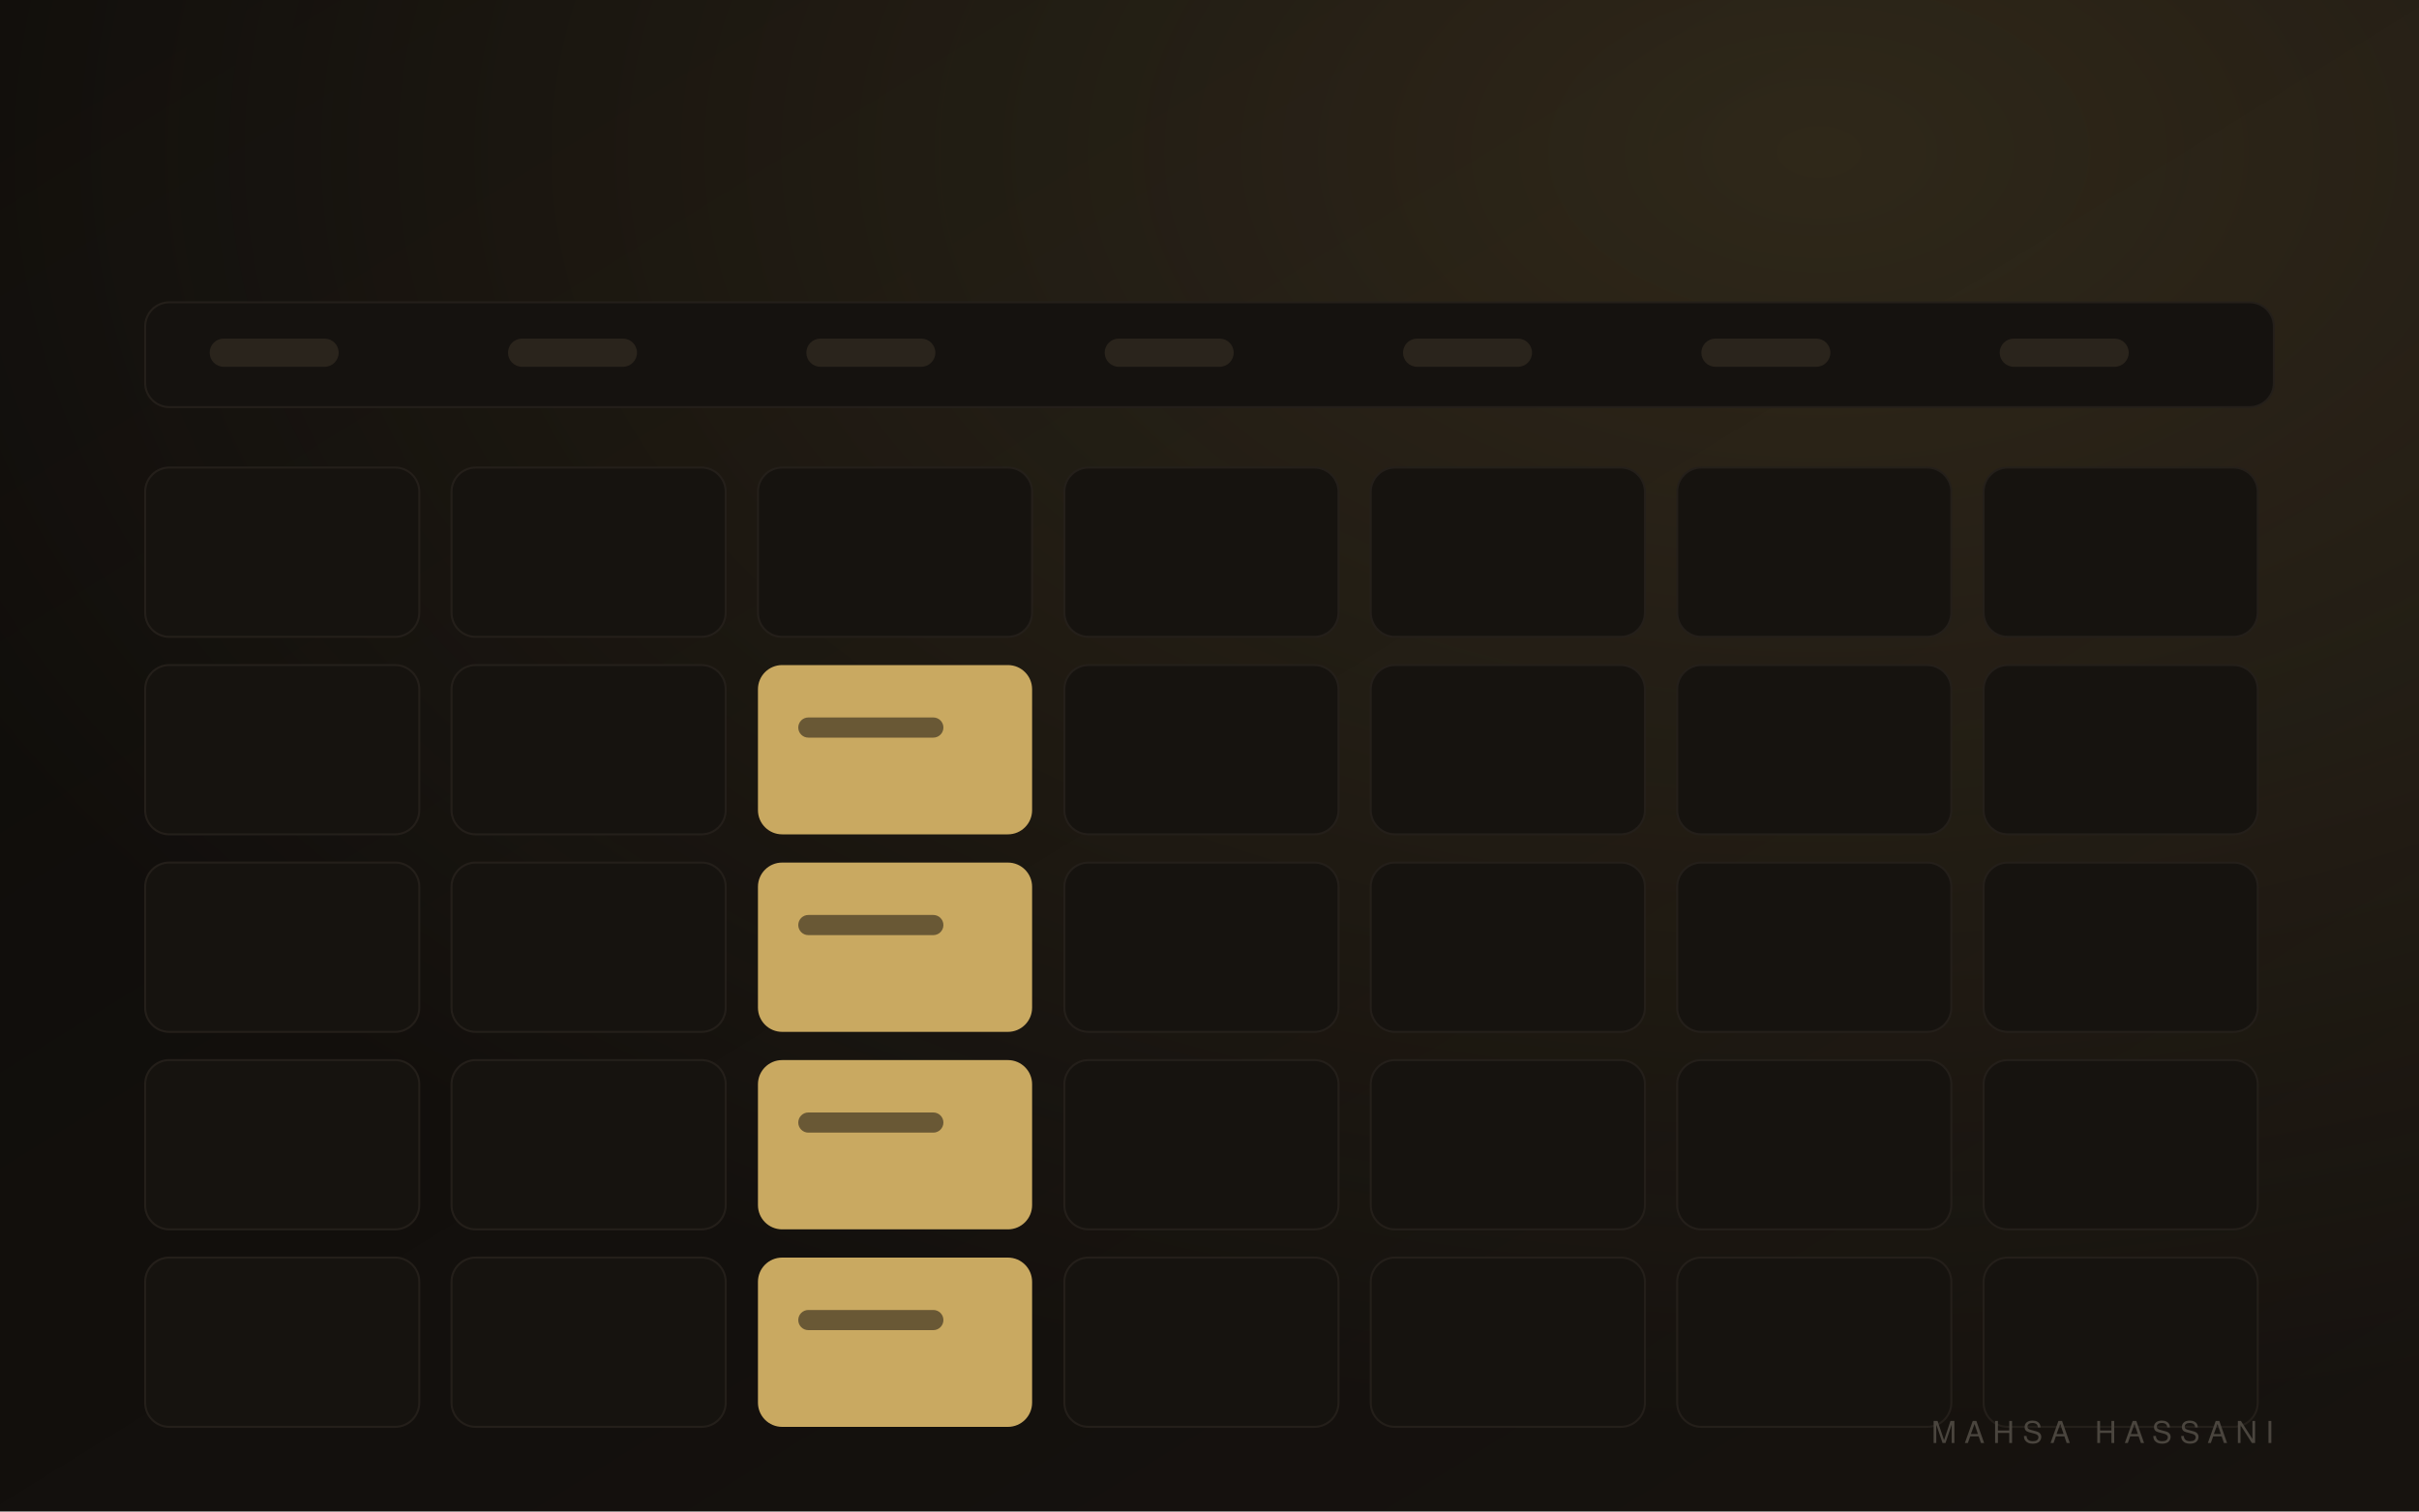
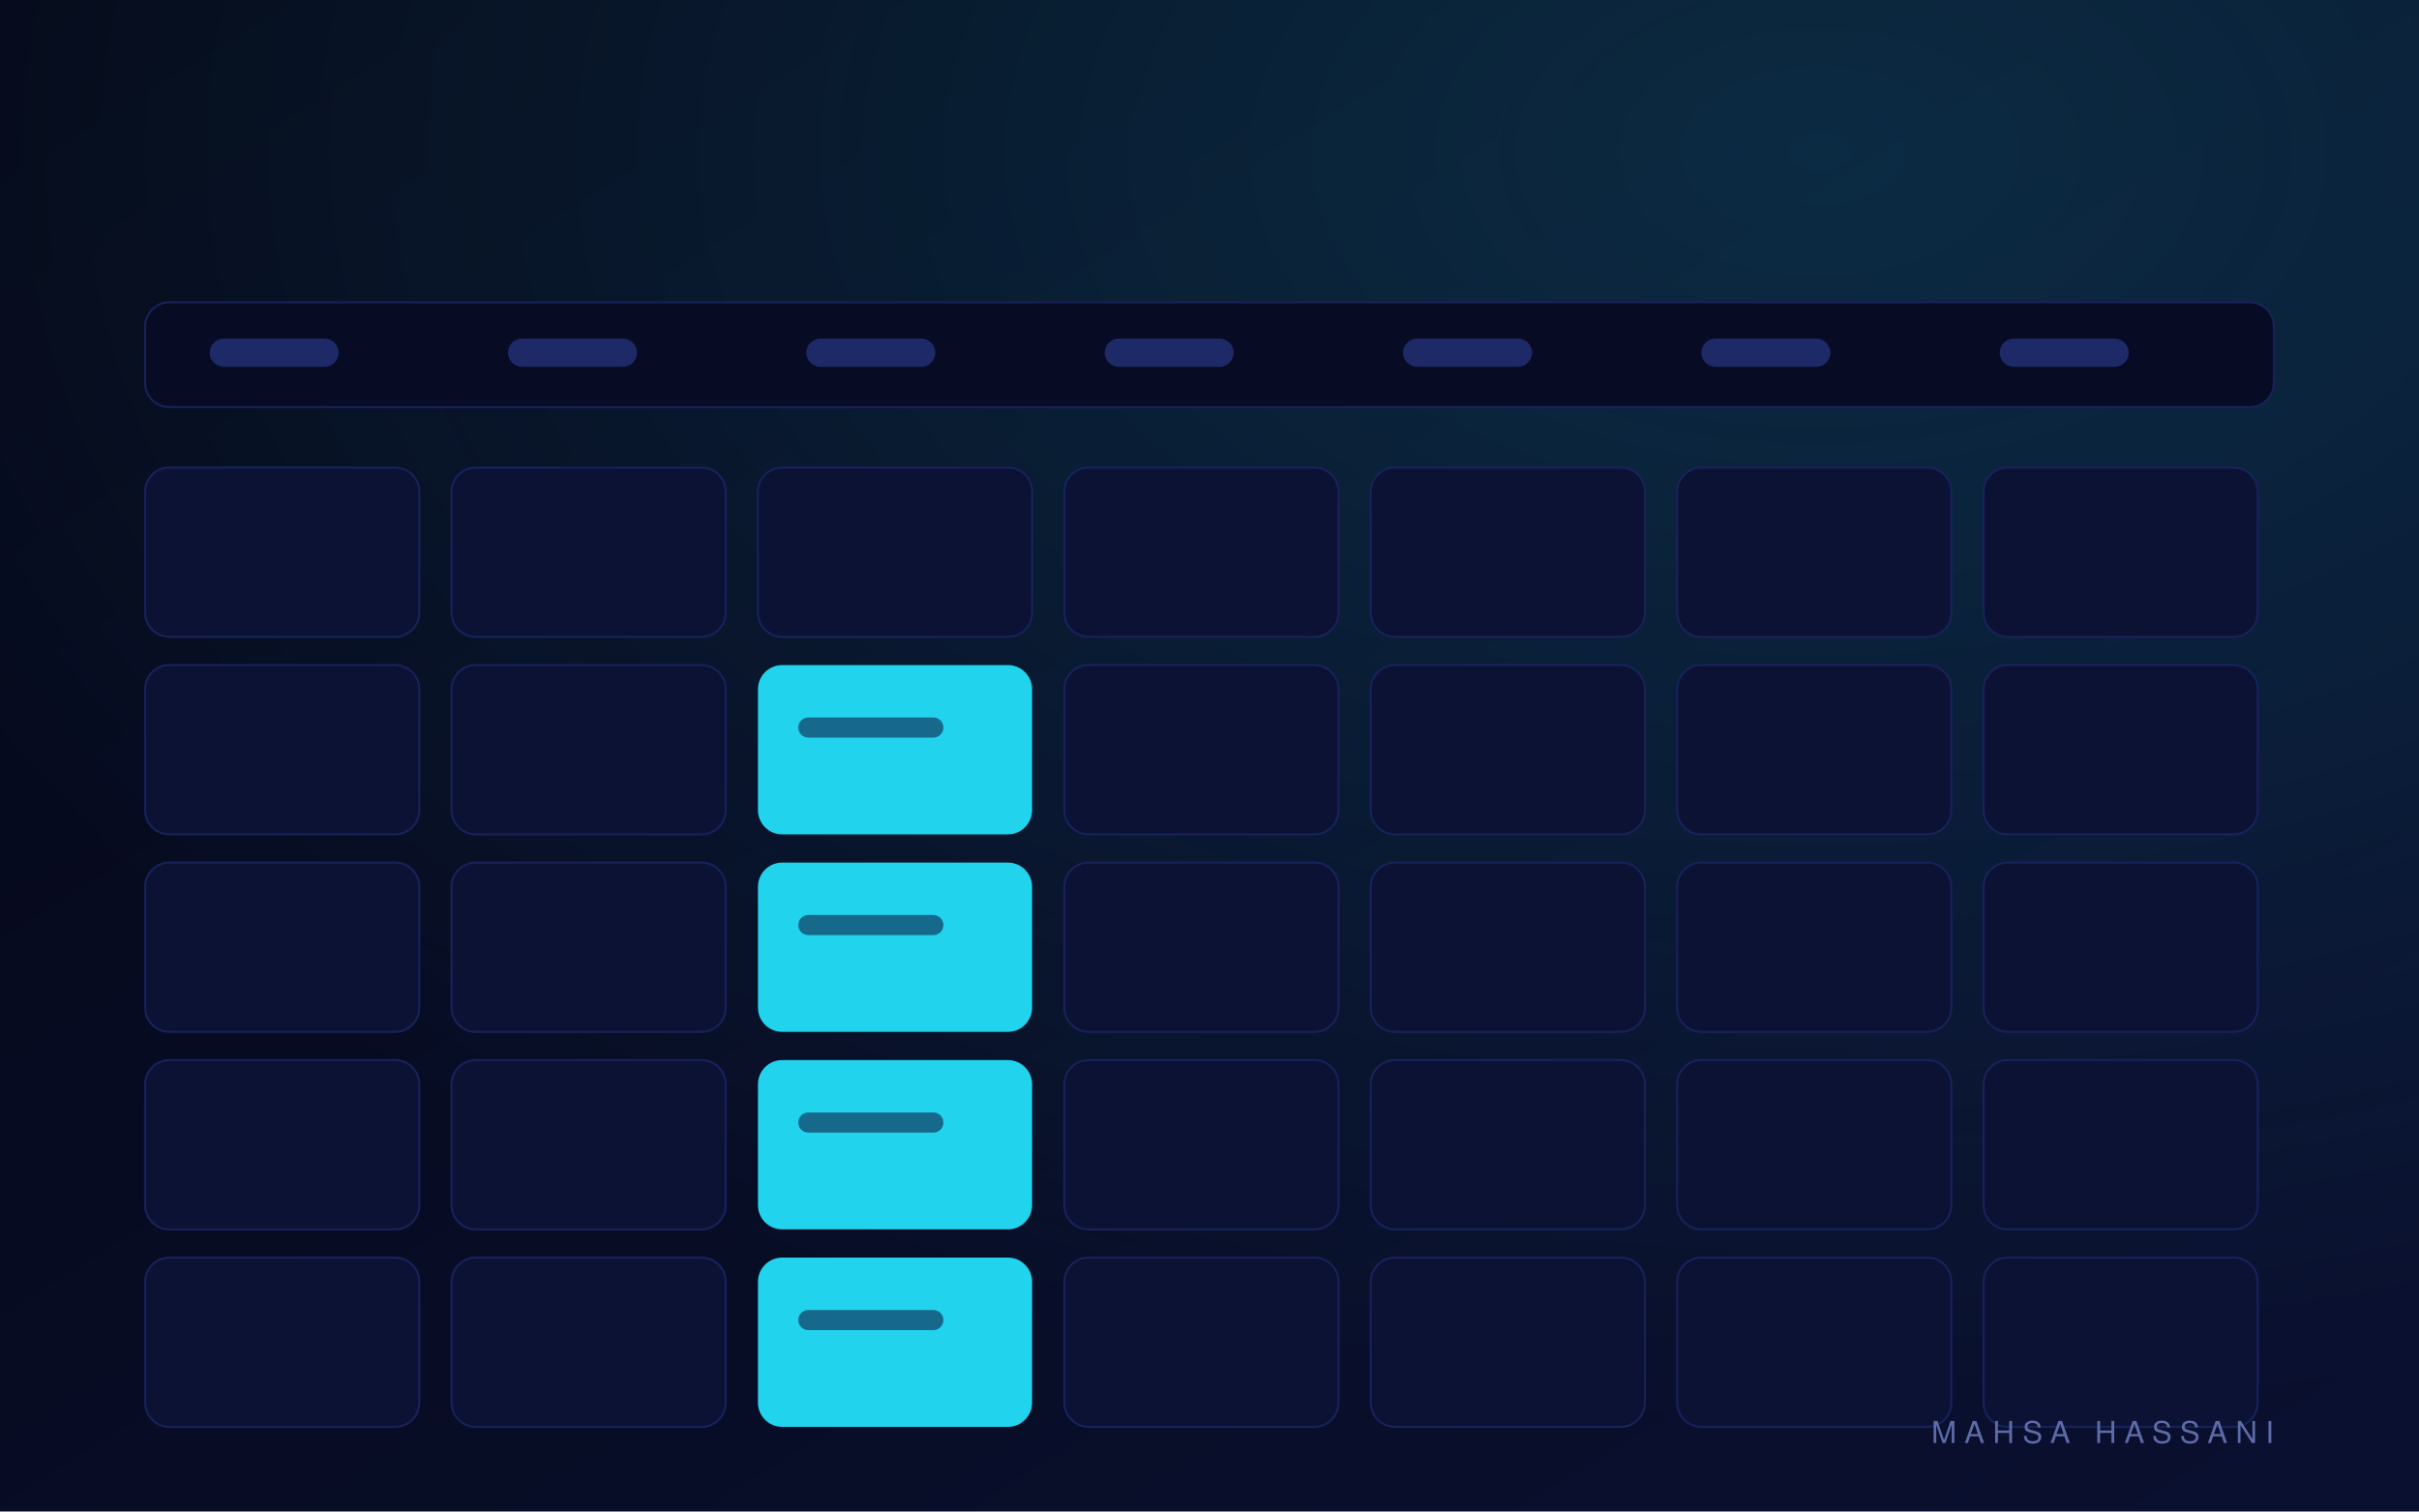
<svg xmlns="http://www.w3.org/2000/svg" width="1200" height="750" viewBox="0 0 1200 750" role="img" aria-label="rxclinic interface preview">
  <defs>
    <linearGradient id="bg" x1="0" y1="0" x2="1" y2="1">
-       <stop offset="0" stop-color="#0E0C0A" />
-       <stop offset="1" stop-color="#17130F" />
+       <stop offset="0" stop-color="#050818" />
+       <stop offset="1" stop-color="#0A1030" />
    </linearGradient>
    <radialGradient id="glow" cx="0.75" cy="0.1" r="0.85">
-       <stop offset="0" stop-color="#C9A961" stop-opacity="0.16" />
-       <stop offset="1" stop-color="#C9A961" stop-opacity="0" />
+       <stop offset="0" stop-color="#22D3EE" stop-opacity="0.16" />
+       <stop offset="1" stop-color="#22D3EE" stop-opacity="0" />
    </radialGradient>
  </defs>
  <rect width="1200" height="750" fill="url(#bg)" />
  <rect width="1200" height="750" fill="url(#glow)" />
-   <rect x="72" y="150" width="1056" height="52" rx="12" fill="#15120F" stroke="#241F1A" />
-   <rect x="104" y="168" width="64" height="14" rx="7" fill="#2A241C" />
-   <rect x="252" y="168" width="64" height="14" rx="7" fill="#2A241C" />
-   <rect x="400" y="168" width="64" height="14" rx="7" fill="#2A241C" />
-   <rect x="548" y="168" width="64" height="14" rx="7" fill="#2A241C" />
-   <rect x="696" y="168" width="64" height="14" rx="7" fill="#2A241C" />
-   <rect x="844" y="168" width="64" height="14" rx="7" fill="#2A241C" />
-   <rect x="992" y="168" width="64" height="14" rx="7" fill="#2A241C" />
-   <rect x="72" y="232" width="136" height="84" rx="12" fill="#16130F" stroke="#241F1A" />
-   <rect x="224" y="232" width="136" height="84" rx="12" fill="#16130F" stroke="#241F1A" />
-   <rect x="376" y="232" width="136" height="84" rx="12" fill="#16130F" stroke="#241F1A" />
-   <rect x="528" y="232" width="136" height="84" rx="12" fill="#16130F" stroke="#241F1A" />
-   <rect x="680" y="232" width="136" height="84" rx="12" fill="#16130F" stroke="#241F1A" />
-   <rect x="832" y="232" width="136" height="84" rx="12" fill="#16130F" stroke="#241F1A" />
-   <rect x="984" y="232" width="136" height="84" rx="12" fill="#16130F" stroke="#241F1A" />
-   <rect x="72" y="330" width="136" height="84" rx="12" fill="#16130F" stroke="#241F1A" />
-   <rect x="224" y="330" width="136" height="84" rx="12" fill="#16130F" stroke="#241F1A" />
-   <rect x="376" y="330" width="136" height="84" rx="12" fill="#C9A961" stroke="none" />
-   <rect x="396" y="356" width="72" height="10" rx="5" fill="#1A1510" opacity="0.55" />
-   <rect x="528" y="330" width="136" height="84" rx="12" fill="#16130F" stroke="#241F1A" />
-   <rect x="680" y="330" width="136" height="84" rx="12" fill="#16130F" stroke="#241F1A" />
-   <rect x="832" y="330" width="136" height="84" rx="12" fill="#16130F" stroke="#241F1A" />
-   <rect x="984" y="330" width="136" height="84" rx="12" fill="#16130F" stroke="#241F1A" />
-   <rect x="72" y="428" width="136" height="84" rx="12" fill="#16130F" stroke="#241F1A" />
-   <rect x="224" y="428" width="136" height="84" rx="12" fill="#16130F" stroke="#241F1A" />
-   <rect x="376" y="428" width="136" height="84" rx="12" fill="#C9A961" stroke="none" />
-   <rect x="396" y="454" width="72" height="10" rx="5" fill="#1A1510" opacity="0.55" />
-   <rect x="528" y="428" width="136" height="84" rx="12" fill="#16130F" stroke="#241F1A" />
-   <rect x="680" y="428" width="136" height="84" rx="12" fill="#16130F" stroke="#241F1A" />
-   <rect x="832" y="428" width="136" height="84" rx="12" fill="#16130F" stroke="#241F1A" />
-   <rect x="984" y="428" width="136" height="84" rx="12" fill="#16130F" stroke="#241F1A" />
-   <rect x="72" y="526" width="136" height="84" rx="12" fill="#16130F" stroke="#241F1A" />
-   <rect x="224" y="526" width="136" height="84" rx="12" fill="#16130F" stroke="#241F1A" />
-   <rect x="376" y="526" width="136" height="84" rx="12" fill="#C9A961" stroke="none" />
-   <rect x="396" y="552" width="72" height="10" rx="5" fill="#1A1510" opacity="0.55" />
-   <rect x="528" y="526" width="136" height="84" rx="12" fill="#16130F" stroke="#241F1A" />
-   <rect x="680" y="526" width="136" height="84" rx="12" fill="#16130F" stroke="#241F1A" />
-   <rect x="832" y="526" width="136" height="84" rx="12" fill="#16130F" stroke="#241F1A" />
-   <rect x="984" y="526" width="136" height="84" rx="12" fill="#16130F" stroke="#241F1A" />
-   <rect x="72" y="624" width="136" height="84" rx="12" fill="#16130F" stroke="#241F1A" />
-   <rect x="224" y="624" width="136" height="84" rx="12" fill="#16130F" stroke="#241F1A" />
-   <rect x="376" y="624" width="136" height="84" rx="12" fill="#C9A961" stroke="none" />
-   <rect x="396" y="650" width="72" height="10" rx="5" fill="#1A1510" opacity="0.55" />
-   <rect x="528" y="624" width="136" height="84" rx="12" fill="#16130F" stroke="#241F1A" />
-   <rect x="680" y="624" width="136" height="84" rx="12" fill="#16130F" stroke="#241F1A" />
-   <rect x="832" y="624" width="136" height="84" rx="12" fill="#16130F" stroke="#241F1A" />
-   <rect x="984" y="624" width="136" height="84" rx="12" fill="#16130F" stroke="#241F1A" />
-   <text x="1128" y="716" text-anchor="end" font-family="Helvetica, Arial, sans-serif" font-size="15" letter-spacing="4" fill="#4A453E">MAHSA HASSANI</text>
+   <rect x="72" y="150" width="1056" height="52" rx="12" fill="#070B24" stroke="#18225A" />
+   <rect x="104" y="168" width="64" height="14" rx="7" fill="#1E2968" />
+   <rect x="252" y="168" width="64" height="14" rx="7" fill="#1E2968" />
+   <rect x="400" y="168" width="64" height="14" rx="7" fill="#1E2968" />
+   <rect x="548" y="168" width="64" height="14" rx="7" fill="#1E2968" />
+   <rect x="696" y="168" width="64" height="14" rx="7" fill="#1E2968" />
+   <rect x="844" y="168" width="64" height="14" rx="7" fill="#1E2968" />
+   <rect x="992" y="168" width="64" height="14" rx="7" fill="#1E2968" />
+   <rect x="72" y="232" width="136" height="84" rx="12" fill="#0B1234" stroke="#18225A" />
+   <rect x="224" y="232" width="136" height="84" rx="12" fill="#0B1234" stroke="#18225A" />
+   <rect x="376" y="232" width="136" height="84" rx="12" fill="#0B1234" stroke="#18225A" />
+   <rect x="528" y="232" width="136" height="84" rx="12" fill="#0B1234" stroke="#18225A" />
+   <rect x="680" y="232" width="136" height="84" rx="12" fill="#0B1234" stroke="#18225A" />
+   <rect x="832" y="232" width="136" height="84" rx="12" fill="#0B1234" stroke="#18225A" />
+   <rect x="984" y="232" width="136" height="84" rx="12" fill="#0B1234" stroke="#18225A" />
+   <rect x="72" y="330" width="136" height="84" rx="12" fill="#0B1234" stroke="#18225A" />
+   <rect x="224" y="330" width="136" height="84" rx="12" fill="#0B1234" stroke="#18225A" />
+   <rect x="376" y="330" width="136" height="84" rx="12" fill="#22D3EE" stroke="none" />
+   <rect x="396" y="356" width="72" height="10" rx="5" fill="#0C1338" opacity="0.55" />
+   <rect x="528" y="330" width="136" height="84" rx="12" fill="#0B1234" stroke="#18225A" />
+   <rect x="680" y="330" width="136" height="84" rx="12" fill="#0B1234" stroke="#18225A" />
+   <rect x="832" y="330" width="136" height="84" rx="12" fill="#0B1234" stroke="#18225A" />
+   <rect x="984" y="330" width="136" height="84" rx="12" fill="#0B1234" stroke="#18225A" />
+   <rect x="72" y="428" width="136" height="84" rx="12" fill="#0B1234" stroke="#18225A" />
+   <rect x="224" y="428" width="136" height="84" rx="12" fill="#0B1234" stroke="#18225A" />
+   <rect x="376" y="428" width="136" height="84" rx="12" fill="#22D3EE" stroke="none" />
+   <rect x="396" y="454" width="72" height="10" rx="5" fill="#0C1338" opacity="0.55" />
+   <rect x="528" y="428" width="136" height="84" rx="12" fill="#0B1234" stroke="#18225A" />
+   <rect x="680" y="428" width="136" height="84" rx="12" fill="#0B1234" stroke="#18225A" />
+   <rect x="832" y="428" width="136" height="84" rx="12" fill="#0B1234" stroke="#18225A" />
+   <rect x="984" y="428" width="136" height="84" rx="12" fill="#0B1234" stroke="#18225A" />
+   <rect x="72" y="526" width="136" height="84" rx="12" fill="#0B1234" stroke="#18225A" />
+   <rect x="224" y="526" width="136" height="84" rx="12" fill="#0B1234" stroke="#18225A" />
+   <rect x="376" y="526" width="136" height="84" rx="12" fill="#22D3EE" stroke="none" />
+   <rect x="396" y="552" width="72" height="10" rx="5" fill="#0C1338" opacity="0.55" />
+   <rect x="528" y="526" width="136" height="84" rx="12" fill="#0B1234" stroke="#18225A" />
+   <rect x="680" y="526" width="136" height="84" rx="12" fill="#0B1234" stroke="#18225A" />
+   <rect x="832" y="526" width="136" height="84" rx="12" fill="#0B1234" stroke="#18225A" />
+   <rect x="984" y="526" width="136" height="84" rx="12" fill="#0B1234" stroke="#18225A" />
+   <rect x="72" y="624" width="136" height="84" rx="12" fill="#0B1234" stroke="#18225A" />
+   <rect x="224" y="624" width="136" height="84" rx="12" fill="#0B1234" stroke="#18225A" />
+   <rect x="376" y="624" width="136" height="84" rx="12" fill="#22D3EE" stroke="none" />
+   <rect x="396" y="650" width="72" height="10" rx="5" fill="#0C1338" opacity="0.55" />
+   <rect x="528" y="624" width="136" height="84" rx="12" fill="#0B1234" stroke="#18225A" />
+   <rect x="680" y="624" width="136" height="84" rx="12" fill="#0B1234" stroke="#18225A" />
+   <rect x="832" y="624" width="136" height="84" rx="12" fill="#0B1234" stroke="#18225A" />
+   <rect x="984" y="624" width="136" height="84" rx="12" fill="#0B1234" stroke="#18225A" />
+   <text x="1128" y="716" text-anchor="end" font-family="Helvetica, Arial, sans-serif" font-size="15" letter-spacing="4" fill="#5D6BA8">MAHSA HASSANI</text>
</svg>
